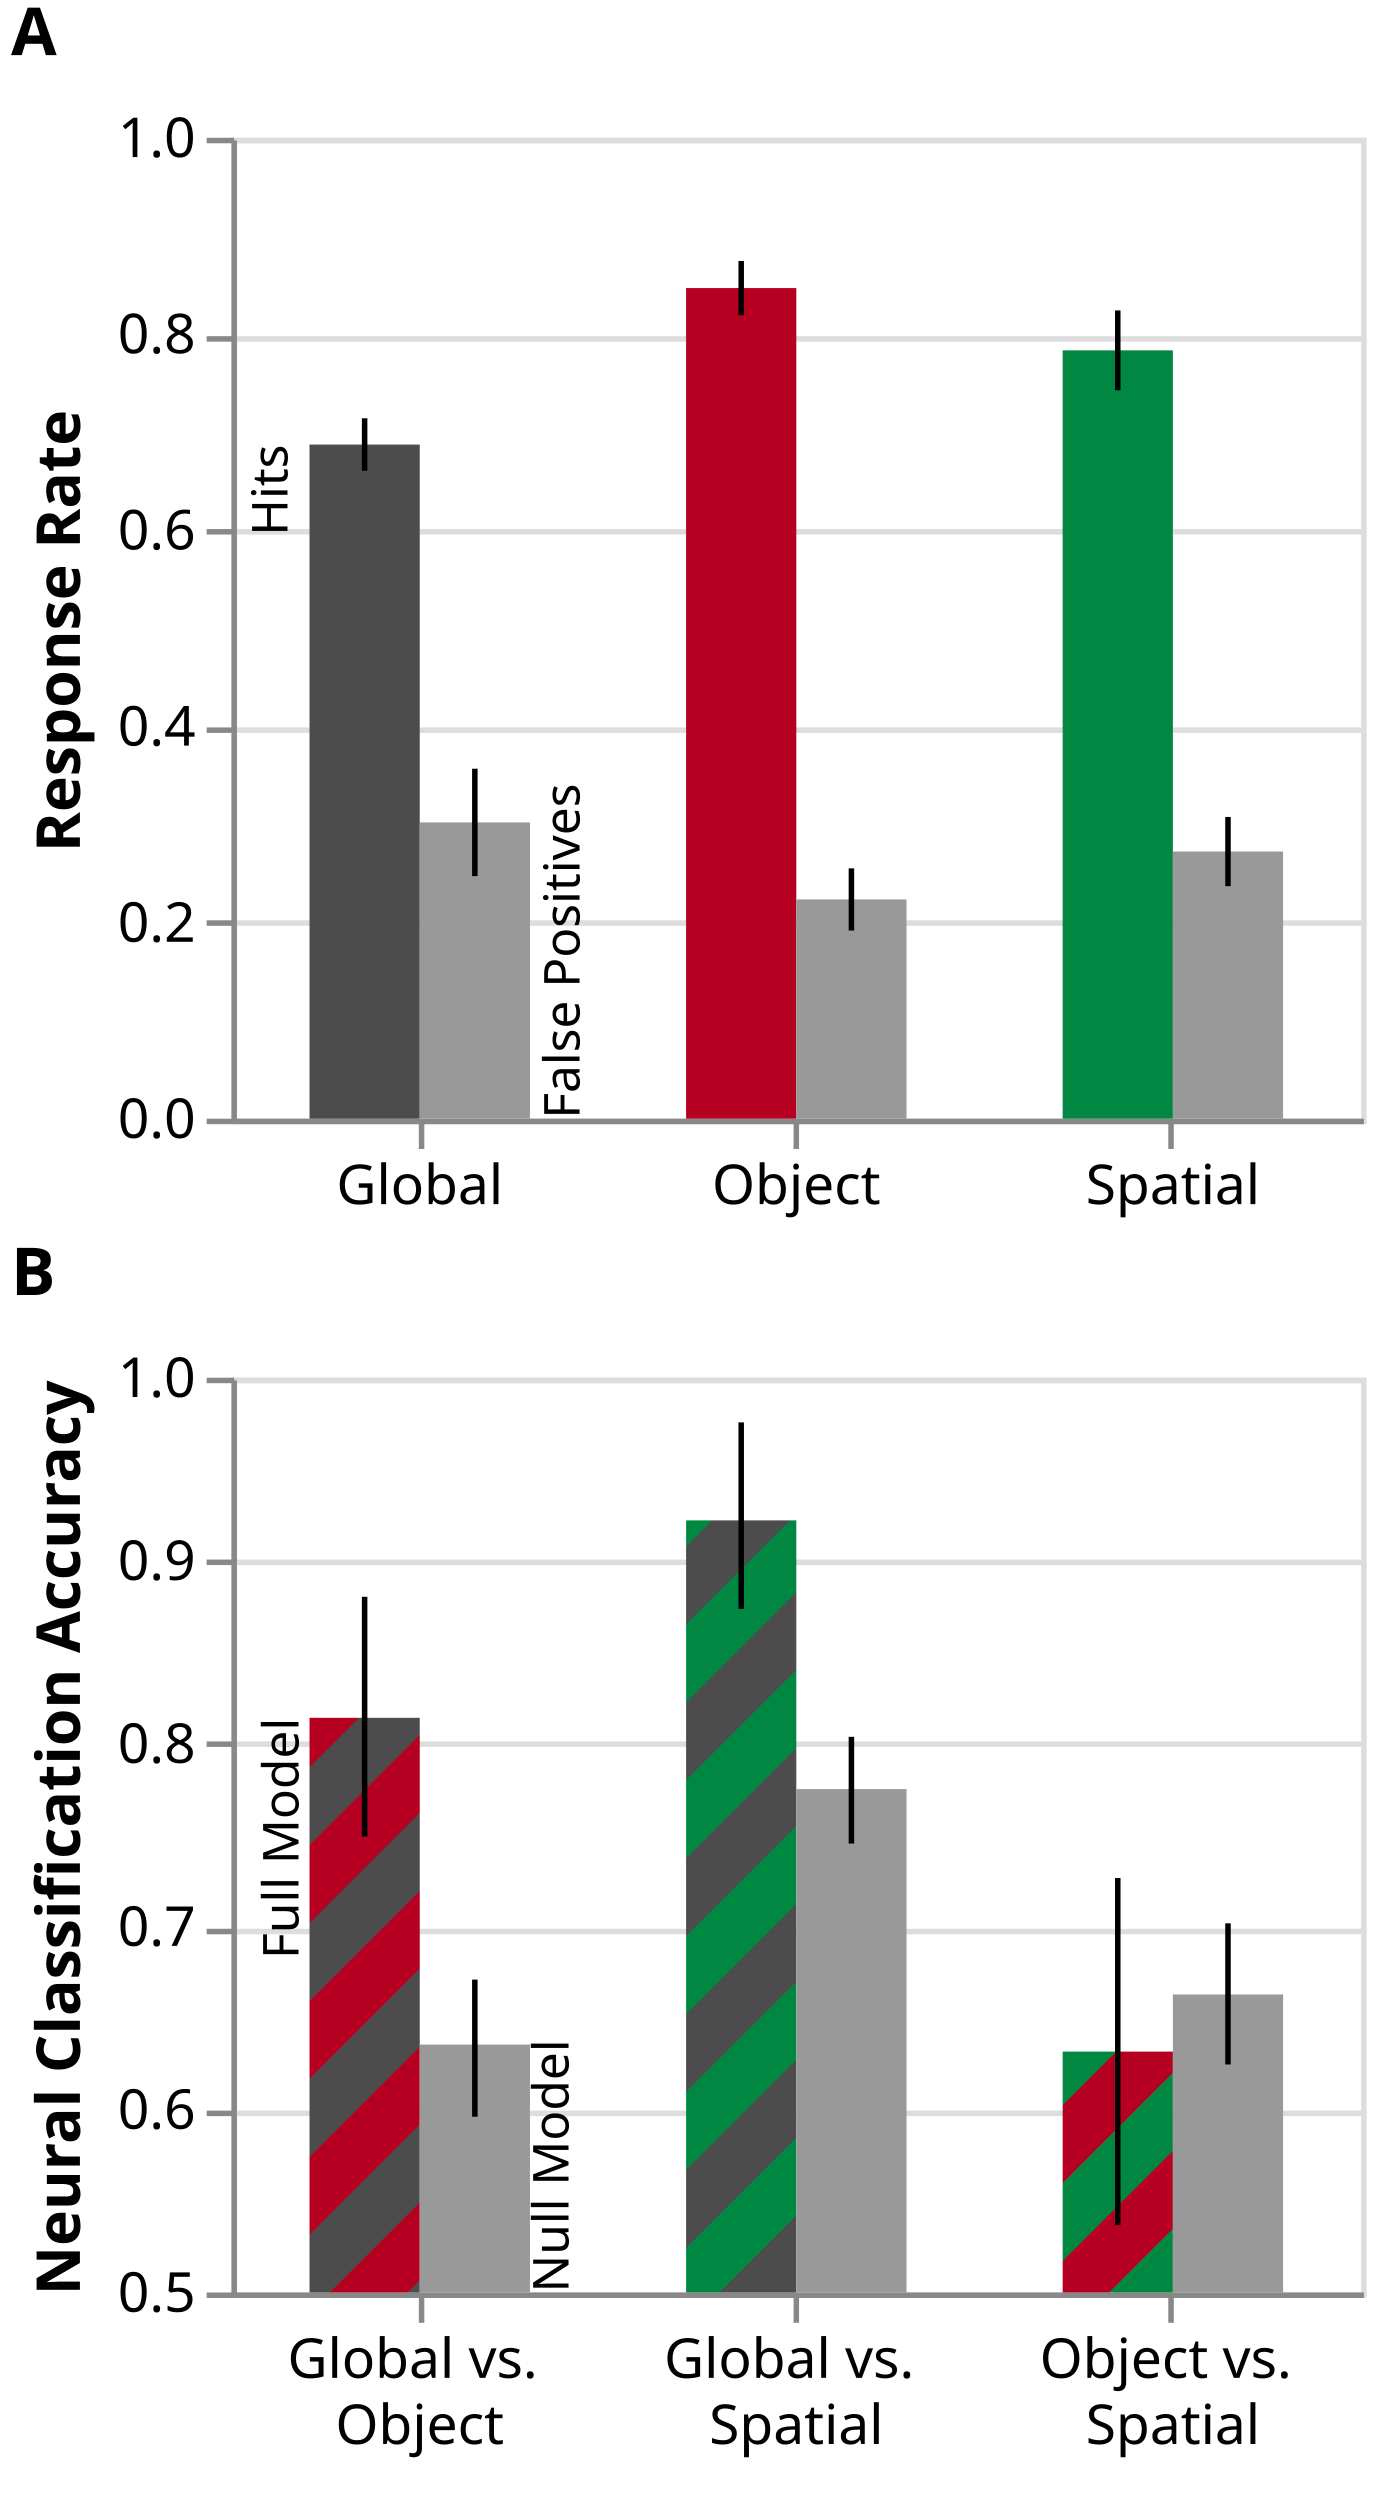
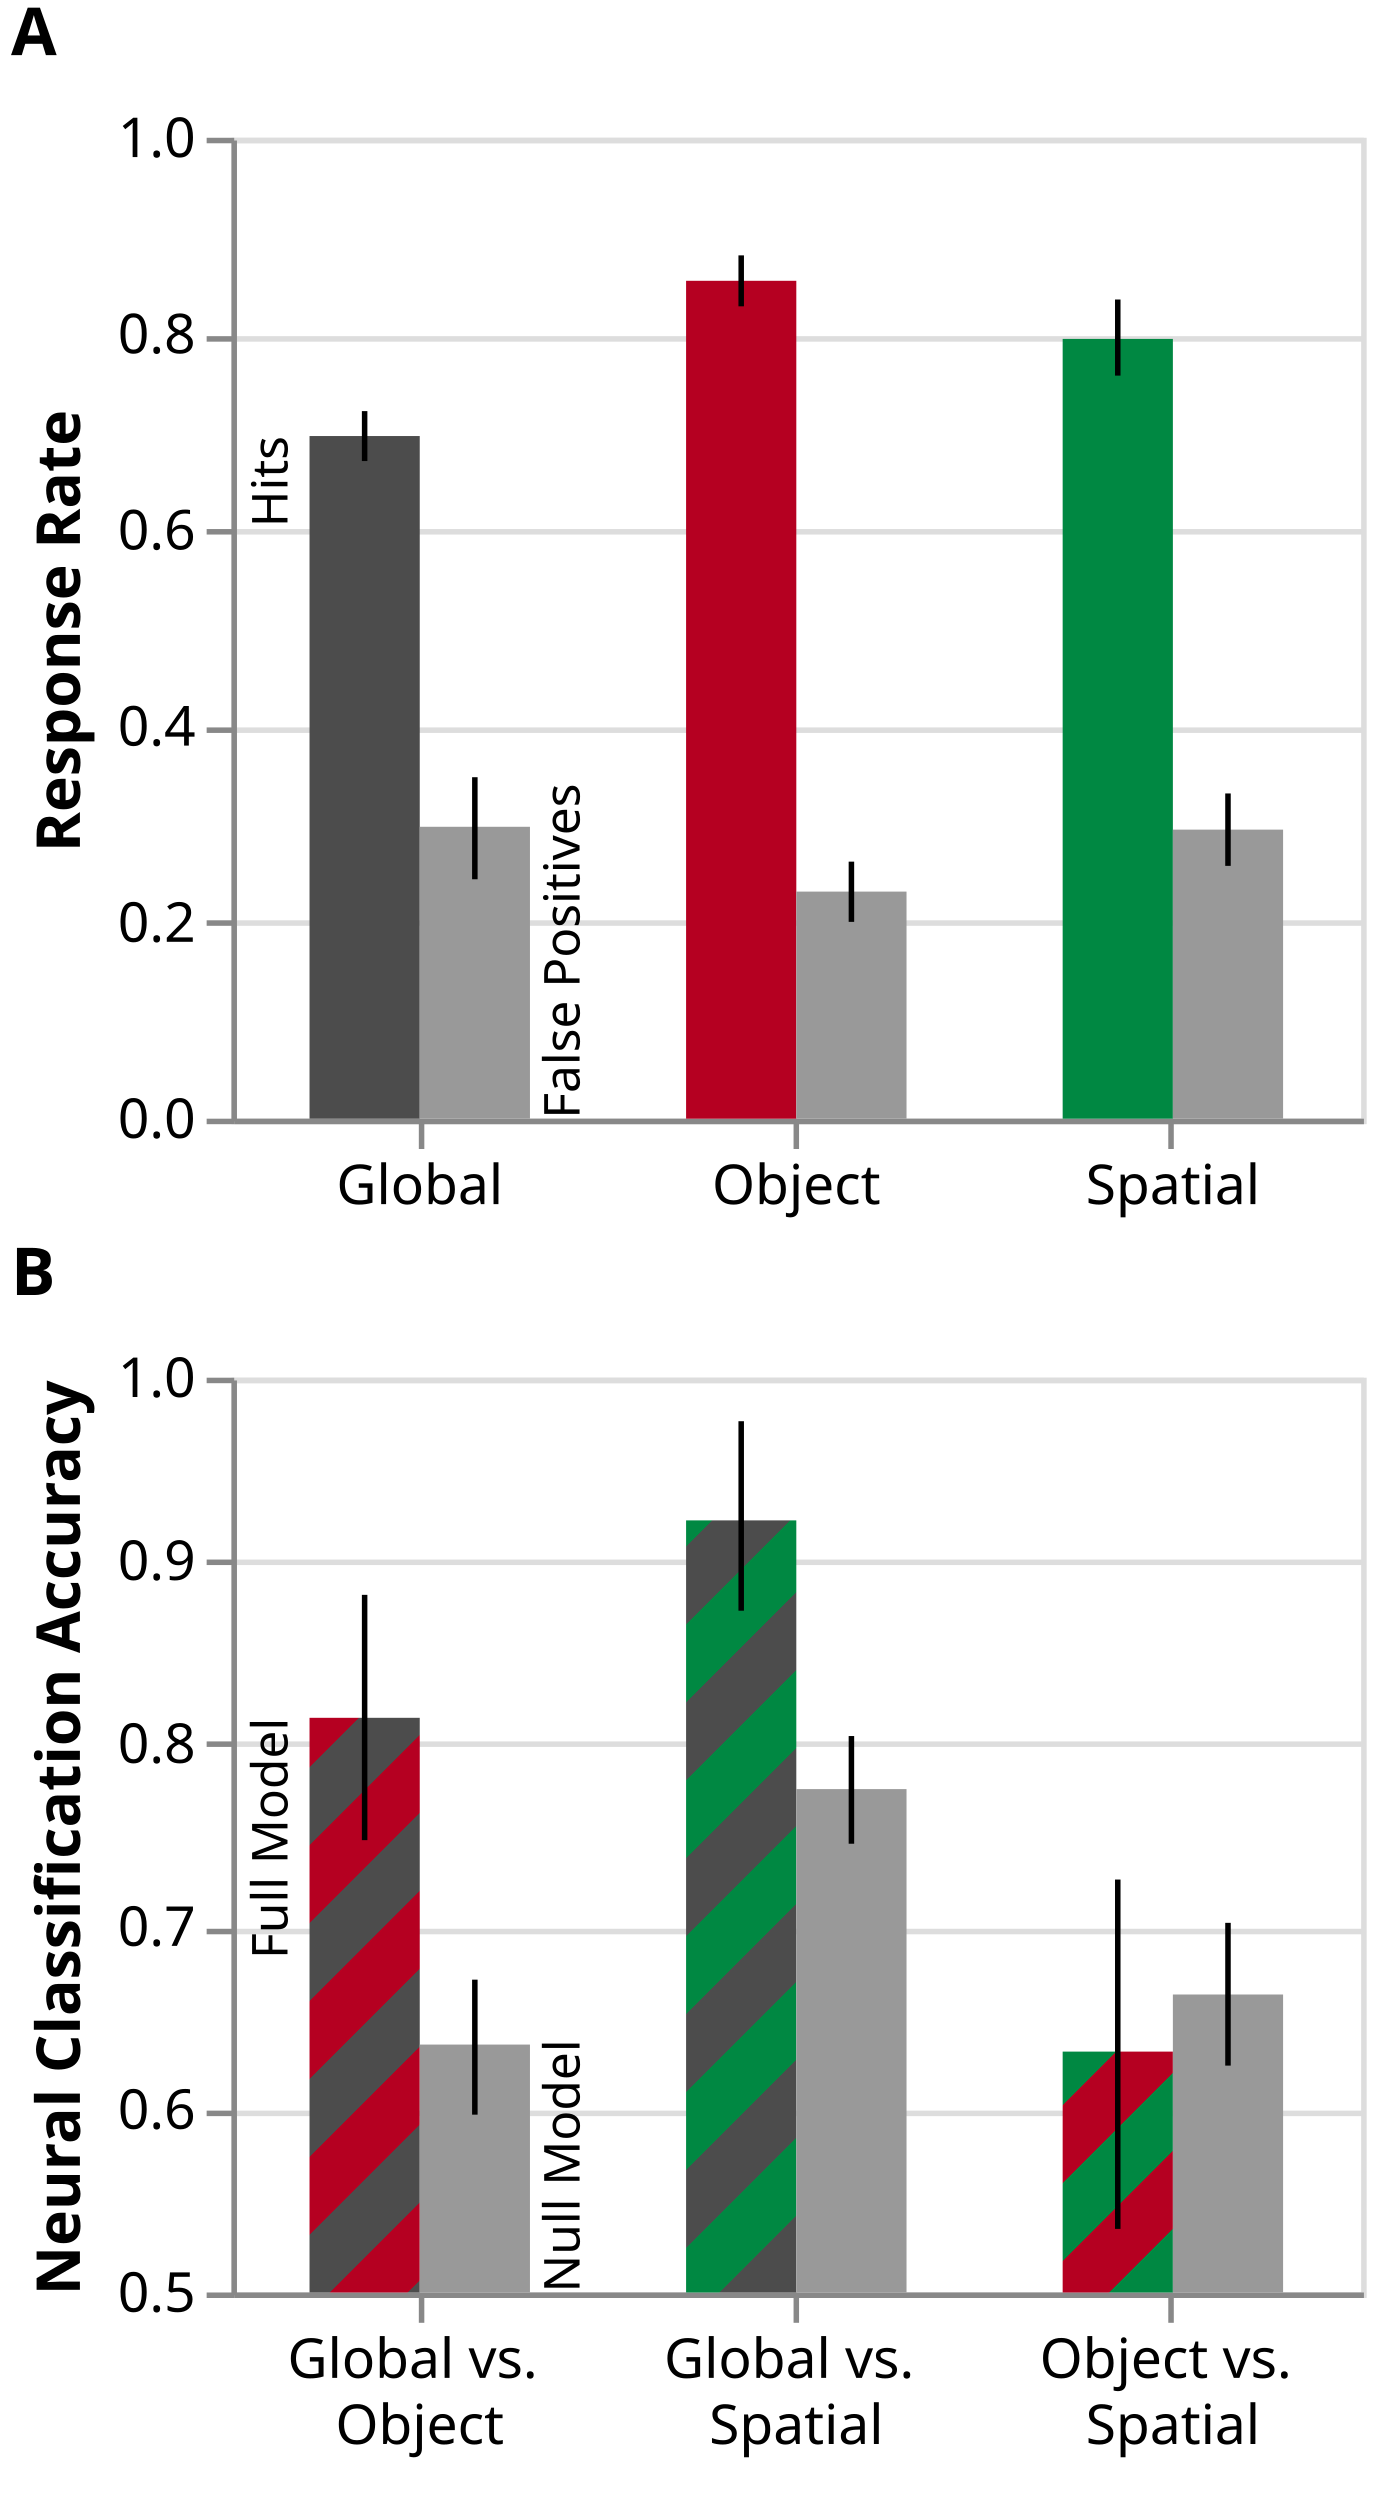
<svg xmlns="http://www.w3.org/2000/svg" version="1.1" width="89.0mm" viewBox="0 0 89.0mm 160.0mm" height="160.0mm">
  <g transform="translate(0, 0) scale(1.333) ">
    <g>
      <rect width="100%" height="100%" fill="white" />
    </g>
    <g transform="translate(0, 0) scale(1) ">
      <g class="marks" transform="translate(0, 15) scale(1) ">
        <rect width="252" height="210" fill="white" />
        <g fill="none" stroke-miterlimit="10" transform="translate(42,10)">
          <g class="mark-group role-frame root" role="graphics-object" aria-roledescription="group mark container">
            <g transform="translate(0,0)">
              <path class="background" aria-hidden="true" d="M0.5,0.5h205v178h-205Z" stroke="#ddd" />
              <g>
                <g class="mark-group role-axis" aria-hidden="true">
                  <g transform="translate(0.5,0.5)">
                    <path class="background" aria-hidden="true" d="M0,0h0v0h0Z" pointer-events="none" />
                    <g>
                      <g class="mark-rule role-axis-grid" pointer-events="none">
                        <line transform="translate(0,178)" x2="205" y2="0" stroke="#ddd" stroke-width="1" opacity="1" />
                        <line transform="translate(0,142)" x2="205" y2="0" stroke="#ddd" stroke-width="1" opacity="1" />
                        <line transform="translate(0,107)" x2="205" y2="0" stroke="#ddd" stroke-width="1" opacity="1" />
                        <line transform="translate(0,71)" x2="205" y2="0" stroke="#ddd" stroke-width="1" opacity="1" />
                        <line transform="translate(0,36)" x2="205" y2="0" stroke="#ddd" stroke-width="1" opacity="1" />
                        <line transform="translate(0,0)" x2="205" y2="0" stroke="#ddd" stroke-width="1" opacity="1" />
                      </g>
                    </g>
                    <path class="foreground" aria-hidden="true" d="" pointer-events="none" display="none" />
                  </g>
                </g>
                <g class="mark-group role-axis" role="graphics-symbol" aria-roledescription="axis" aria-label="X-axis for a discrete scale with 3 values: global, object, spatial">
                  <g transform="translate(0.5,178.5)">
                    <path class="background" aria-hidden="true" d="M0,0h0v0h0Z" pointer-events="none" />
                    <g>
                      <g class="mark-rule role-axis-tick" pointer-events="none">
                        <line transform="translate(34,0)" x2="0" y2="5" stroke="#888" stroke-width="1" opacity="1" />
                        <line transform="translate(102,0)" x2="0" y2="5" stroke="#888" stroke-width="1" opacity="1" />
                        <line transform="translate(170,0)" x2="0" y2="5" stroke="#888" stroke-width="1" opacity="1" />
                      </g>
                      <g class="mark-text role-axis-label" pointer-events="none">
                        <text text-anchor="middle" transform="translate(33.66667,15)" font-family="sans-serif" font-size="10px" fill="#000" opacity="1">Global</text>
                        <text text-anchor="middle" transform="translate(102,15)" font-family="sans-serif" font-size="10px" fill="#000" opacity="1">Object</text>
                        <text text-anchor="middle" transform="translate(170.3333,15)" font-family="sans-serif" font-size="10px" fill="#000" opacity="1">Spatial</text>
                      </g>
                      <g class="mark-rule role-axis-domain" pointer-events="none">
                        <line transform="translate(0,0)" x2="205" y2="0" stroke="#888" stroke-width="1" opacity="1" />
                      </g>
                    </g>
                    <path class="foreground" aria-hidden="true" d="" pointer-events="none" display="none" />
                  </g>
                </g>
                <g class="mark-group role-axis" role="graphics-symbol" aria-roledescription="axis" aria-label="Y-axis titled 'Response Rate' for a linear scale with values from 0.0 to 1.0">
                  <g transform="translate(0.5,0.5)">
                    <path class="background" aria-hidden="true" d="M0,0h0v0h0Z" pointer-events="none" />
                    <g>
                      <g class="mark-rule role-axis-tick" pointer-events="none">
                        <line transform="translate(0,178)" x2="-5" y2="0" stroke="#888" stroke-width="1" opacity="1" />
                        <line transform="translate(0,142)" x2="-5" y2="0" stroke="#888" stroke-width="1" opacity="1" />
                        <line transform="translate(0,107)" x2="-5" y2="0" stroke="#888" stroke-width="1" opacity="1" />
                        <line transform="translate(0,71)" x2="-5" y2="0" stroke="#888" stroke-width="1" opacity="1" />
                        <line transform="translate(0,36)" x2="-5" y2="0" stroke="#888" stroke-width="1" opacity="1" />
                        <line transform="translate(0,0)" x2="-5" y2="0" stroke="#888" stroke-width="1" opacity="1" />
                      </g>
                      <g class="mark-text role-axis-label" pointer-events="none">
                        <text text-anchor="end" transform="translate(-7,181)" font-family="sans-serif" font-size="10px" fill="#000" opacity="1">0.0</text>
                        <text text-anchor="end" transform="translate(-7,145.4)" font-family="sans-serif" font-size="10px" fill="#000" opacity="1">0.2</text>
                        <text text-anchor="end" transform="translate(-7,109.8)" font-family="sans-serif" font-size="10px" fill="#000" opacity="1">0.4</text>
                        <text text-anchor="end" transform="translate(-7,74.2)" font-family="sans-serif" font-size="10px" fill="#000" opacity="1">0.6</text>
                        <text text-anchor="end" transform="translate(-7,38.6)" font-family="sans-serif" font-size="10px" fill="#000" opacity="1">0.8</text>
                        <text text-anchor="end" transform="translate(-7,3)" font-family="sans-serif" font-size="10px" fill="#000" opacity="1">1.0</text>
                      </g>
                      <g class="mark-rule role-axis-domain" pointer-events="none">
                        <line transform="translate(0,178)" x2="0" y2="-178" stroke="#888" stroke-width="1" opacity="1" />
                      </g>
                      <g class="mark-text role-axis-title" pointer-events="none">
                        <text text-anchor="middle" transform="translate(-26,89) rotate(-90) translate(0,-2)" font-family="sans-serif" font-size="11px" font-weight="bold" fill="#000" opacity="1">Response Rate</text>
                      </g>
                    </g>
                    <path class="foreground" aria-hidden="true" d="" pointer-events="none" display="none" />
                  </g>
                </g>
                <g class="mark-rect role-mark layer_0_marks" role="graphics-object" aria-roledescription="rect mark container">
-                   <path aria-label=": global; Response Rate: 0.687244152047; condition: global" role="graphics-symbol" aria-roledescription="bar" d="M14.167,55.671h20v122.329h-20Z" fill="#4C4C4C" />
-                   <path aria-label=": spatial; Response Rate: 0.783274853801; condition: spatial" role="graphics-symbol" aria-roledescription="bar" d="M150.833,38.577h20v139.423h-20Z" fill="#008842" />
-                   <path aria-label=": object; Response Rate: 0.846783625731; condition: object" role="graphics-symbol" aria-roledescription="bar" d="M82.5,27.273h20v150.727h-20Z" fill="#B50021" />
+                   <path aria-label=": global; Response Rate: 0.695934139785; condition: global" role="graphics-symbol" aria-roledescription="bar" d="M14.167,54.124h20v123.876h-20Z" fill="#4C4C4C" />
+                   <path aria-label=": spatial; Response Rate: 0.794946236559; condition: spatial" role="graphics-symbol" aria-roledescription="bar" d="M150.833,36.5h20v141.5h-20Z" fill="#008842" />
+                   <path aria-label=": object; Response Rate: 0.854193548387; condition: object" role="graphics-symbol" aria-roledescription="bar" d="M82.5,25.954h20v152.046h-20Z" fill="#B50021" />
                </g>
                <g class="mark-rect role-mark layer_1_marks" role="graphics-object" aria-roledescription="rect mark container">
-                   <path aria-label=": global; pmean: 0.302046783626" role="graphics-symbol" aria-roledescription="bar" d="M34.167,124.236h20v53.764h-20Z" fill="#999999" />
-                   <path aria-label=": spatial; pmean: 0.272339181287" role="graphics-symbol" aria-roledescription="bar" d="M170.833,129.524h20v48.476h-20Z" fill="#999999" />
-                   <path aria-label=": object; pmean: 0.22350877193" role="graphics-symbol" aria-roledescription="bar" d="M102.5,138.215h20v39.785h-20Z" fill="#999999" />
+                   <path aria-label=": global; Mean of prop: 0.297580645161" role="graphics-symbol" aria-roledescription="bar" d="M34.167,125.031h20v52.969h-20Z" fill="#999999" />
+                   <path aria-label=": spatial; Mean of prop: 0.294677419355" role="graphics-symbol" aria-roledescription="bar" d="M170.833,125.547h20v52.453h-20Z" fill="#999999" />
+                   <path aria-label=": object; Mean of prop: 0.231505376344" role="graphics-symbol" aria-roledescription="bar" d="M102.5,136.792h20v41.208h-20Z" fill="#999999" />
                </g>
                <g class="mark-rule role-mark layer_2_marks" role="graphics-object" aria-roledescription="rule mark container">
-                   <line aria-label=": 0.714031880418; lower: 0.660456423676" role="graphics-symbol" aria-roledescription="rule mark" transform="translate(24.16667,50.90233)" x2="0" y2="9.536" stroke="black" />
-                   <line aria-label=": 0.823970654401; lower: 0.742579053201" role="graphics-symbol" aria-roledescription="rule mark" transform="translate(160.8333,31.33322)" x2="0" y2="14.488" stroke="black" />
-                   <line aria-label=": 0.874408444311; lower: 0.819158807151" role="graphics-symbol" aria-roledescription="rule mark" transform="translate(92.5,22.3553)" x2="0" y2="9.834" stroke="black" />
+                   <line aria-label=": 0.670430107527; upper: 0.721338205645" role="graphics-symbol" aria-roledescription="rule mark" transform="translate(24.16667,58.66344)" x2="0" y2="-9.062" stroke="black" />
+                   <line aria-label=": 0.757525537634; upper: 0.835107526882" role="graphics-symbol" aria-roledescription="rule mark" transform="translate(160.8333,43.16045)" x2="0" y2="-13.81" stroke="black" />
+                   <line aria-label=": 0.828172043011; upper: 0.880107526882" role="graphics-symbol" aria-roledescription="rule mark" transform="translate(92.5,30.58538)" x2="0" y2="-9.245" stroke="black" />
                </g>
                <g class="mark-rule role-mark layer_3_marks" role="graphics-object" aria-roledescription="rule mark container">
-                   <line aria-label=": 0.35678203728; lower: 0.247311529972" role="graphics-symbol" aria-roledescription="rule mark" transform="translate(44.16667,114.4928)" x2="0" y2="19.486" stroke="black" />
-                   <line aria-label=": 0.307611829123; lower: 0.23706653345" role="graphics-symbol" aria-roledescription="rule mark" transform="translate(180.8333,123.2451)" x2="0" y2="12.557" stroke="black" />
-                   <line aria-label=": 0.255187634981; lower: 0.191829908879" role="graphics-symbol" aria-roledescription="rule mark" transform="translate(112.5,132.5766)" x2="0" y2="11.278" stroke="black" />
+                   <line aria-label=": 0.24408266129; upper: 0.34811827957" role="graphics-symbol" aria-roledescription="rule mark" transform="translate(44.16667,134.5533)" x2="0" y2="-18.518" stroke="black" />
+                   <line aria-label=": 0.257740591398; upper: 0.331560483871" role="graphics-symbol" aria-roledescription="rule mark" transform="translate(180.8333,132.1222)" x2="0" y2="-13.14" stroke="black" />
+                   <line aria-label=": 0.200643817204; upper: 0.262043010753" role="graphics-symbol" aria-roledescription="rule mark" transform="translate(112.5,142.2854)" x2="0" y2="-10.929" stroke="black" />
                </g>
                <g class="mark-text role-mark layer_4_marks" role="graphics-object" aria-roledescription="text mark container">
-                   <text aria-label=": global; Mean of pmean: 0.687244152047" role="graphics-symbol" aria-roledescription="text mark" text-anchor="end" transform="translate(34.16667,55.67054) rotate(-90) translate(0,-24)" font-family="sans-serif" font-size="9px" fill="black">Hits</text>
+                   <text aria-label=": global; Mean of prop: 0.695934139785" role="graphics-symbol" aria-roledescription="text mark" text-anchor="end" transform="translate(34.16667,54.12372) rotate(-90) translate(0,-24)" font-family="sans-serif" font-size="9px" fill="black">Hits</text>
                </g>
                <g class="mark-text role-mark layer_5_marks" role="graphics-object" aria-roledescription="text mark container">
                  <text aria-label=": global" role="graphics-symbol" aria-roledescription="text mark" text-anchor="start" transform="translate(34.16667,178) rotate(-90) translate(0,29)" font-family="sans-serif" font-size="9px" fill="black">False Positives</text>
                </g>
              </g>
              <path class="foreground" aria-hidden="true" d="" display="none" />
            </g>
          </g>
        </g>
      </g>
      <text x="2" y="10" font-size="12" font-family="Verdana" font-weight="bold" letter-spacing="0" text-anchor="start" fill="black">A</text>
    </g>
    <g transform="translate(0, 225) scale(1) ">
      <g class="marks" transform="translate(0, 15) scale(1) ">
        <defs>
          <pattern id="mix2_3" x="0" y="0" width="20" height="20" patternUnits="userSpaceOnUse" patternTransform="rotate(45)">
            <rect x="0" y="0" width="10" height="20" style="stroke:none;         fill:#B50021;" />
            <rect x="10" y="0" width="10" height="20" style="stroke:none;         fill:#008842;" />
          </pattern>
          <pattern id="mix1_2" x="0" y="0" width="20" height="20" patternUnits="userSpaceOnUse" patternTransform="rotate(45)">
            <rect x="0" y="0" width="10" height="20" style="stroke:none;         fill:#4C4C4C;" />
            <rect x="10" y="0" width="10" height="20" style="stroke:none;         fill:#B50021;" />
          </pattern>
          <pattern id="mix1_3" x="0" y="0" width="20" height="20" patternUnits="userSpaceOnUse" patternTransform="rotate(45)">
            <rect x="0" y="0" width="10" height="20" style="stroke:none;         fill:#4C4C4C;" />
            <rect x="10" y="0" width="10" height="20" style="stroke:none;         fill:#008842;" />
          </pattern>
        </defs>
        <rect width="252" height="210" fill="white" />
        <g fill="none" stroke-miterlimit="10" transform="translate(42,10)">
          <g class="mark-group role-frame root" role="graphics-object" aria-roledescription="group mark container">
            <g transform="translate(0,0)">
              <path class="background" aria-hidden="true" d="M0.5,0.5h205v166h-205Z" stroke="#ddd" />
              <g>
                <g class="mark-group role-axis" aria-hidden="true">
                  <g transform="translate(0.5,0.5)">
                    <path class="background" aria-hidden="true" d="M0,0h0v0h0Z" pointer-events="none" />
                    <g>
                      <g class="mark-rule role-axis-grid" pointer-events="none">
                        <line transform="translate(0,166)" x2="205" y2="0" stroke="#ddd" stroke-width="1" opacity="1" />
                        <line transform="translate(0,133)" x2="205" y2="0" stroke="#ddd" stroke-width="1" opacity="1" />
                        <line transform="translate(0,100)" x2="205" y2="0" stroke="#ddd" stroke-width="1" opacity="1" />
                        <line transform="translate(0,66)" x2="205" y2="0" stroke="#ddd" stroke-width="1" opacity="1" />
                        <line transform="translate(0,33)" x2="205" y2="0" stroke="#ddd" stroke-width="1" opacity="1" />
                        <line transform="translate(0,0)" x2="205" y2="0" stroke="#ddd" stroke-width="1" opacity="1" />
                      </g>
                    </g>
                    <path class="foreground" aria-hidden="true" d="" pointer-events="none" display="none" />
                  </g>
                </g>
                <g class="mark-group role-axis" role="graphics-symbol" aria-roledescription="axis" aria-label="X-axis for a discrete scale with 3 values: Global vs.  Object, Global vs.  Spatial, Object vs.  Spatial">
                  <g transform="translate(0.5,166.5)">
                    <path class="background" aria-hidden="true" d="M0,0h0v0h0Z" pointer-events="none" />
                    <g>
                      <g class="mark-rule role-axis-tick" pointer-events="none">
                        <line transform="translate(34,0)" x2="0" y2="5" stroke="#888" stroke-width="1" opacity="1" />
                        <line transform="translate(102,0)" x2="0" y2="5" stroke="#888" stroke-width="1" opacity="1" />
                        <line transform="translate(170,0)" x2="0" y2="5" stroke="#888" stroke-width="1" opacity="1" />
                      </g>
                      <g class="mark-text role-axis-label" pointer-events="none">
                        <text text-anchor="middle" transform="translate(33.66667,15)" font-family="sans-serif" font-size="10px" fill="#000" opacity="1">
                          <tspan>Global vs.</tspan>
                          <tspan x="0" dy="12">Object</tspan>
                        </text>
                        <text text-anchor="middle" transform="translate(102,15)" font-family="sans-serif" font-size="10px" fill="#000" opacity="1">
                          <tspan>Global vs.</tspan>
                          <tspan x="0" dy="12">Spatial</tspan>
                        </text>
                        <text text-anchor="middle" transform="translate(170.3333,15)" font-family="sans-serif" font-size="10px" fill="#000" opacity="1">
                          <tspan>Object vs.</tspan>
                          <tspan x="0" dy="12">Spatial</tspan>
                        </text>
                      </g>
                      <g class="mark-rule role-axis-domain" pointer-events="none">
                        <line transform="translate(0,0)" x2="205" y2="0" stroke="#888" stroke-width="1" opacity="1" />
                      </g>
                    </g>
                    <path class="foreground" aria-hidden="true" d="" pointer-events="none" display="none" />
                  </g>
                </g>
                <g class="mark-group role-axis" role="graphics-symbol" aria-roledescription="axis" aria-label="Y-axis titled 'Neural Classification Accuracy' for a linear scale with values from 0.5 to 1.0">
                  <g transform="translate(0.5,0.5)">
                    <path class="background" aria-hidden="true" d="M0,0h0v0h0Z" pointer-events="none" />
                    <g>
                      <g class="mark-rule role-axis-tick" pointer-events="none">
                        <line transform="translate(0,166)" x2="-5" y2="0" stroke="#888" stroke-width="1" opacity="1" />
                        <line transform="translate(0,133)" x2="-5" y2="0" stroke="#888" stroke-width="1" opacity="1" />
                        <line transform="translate(0,100)" x2="-5" y2="0" stroke="#888" stroke-width="1" opacity="1" />
                        <line transform="translate(0,66)" x2="-5" y2="0" stroke="#888" stroke-width="1" opacity="1" />
                        <line transform="translate(0,33)" x2="-5" y2="0" stroke="#888" stroke-width="1" opacity="1" />
                        <line transform="translate(0,0)" x2="-5" y2="0" stroke="#888" stroke-width="1" opacity="1" />
                      </g>
                      <g class="mark-text role-axis-label" pointer-events="none">
                        <text text-anchor="end" transform="translate(-7,169)" font-family="sans-serif" font-size="10px" fill="#000" opacity="1">0.5</text>
                        <text text-anchor="end" transform="translate(-7,135.8)" font-family="sans-serif" font-size="10px" fill="#000" opacity="1">0.6</text>
                        <text text-anchor="end" transform="translate(-7,102.6)" font-family="sans-serif" font-size="10px" fill="#000" opacity="1">0.7</text>
                        <text text-anchor="end" transform="translate(-7,69.4)" font-family="sans-serif" font-size="10px" fill="#000" opacity="1">0.8</text>
                        <text text-anchor="end" transform="translate(-7,36.2)" font-family="sans-serif" font-size="10px" fill="#000" opacity="1">0.9</text>
                        <text text-anchor="end" transform="translate(-7,3)" font-family="sans-serif" font-size="10px" fill="#000" opacity="1">1.0</text>
                      </g>
                      <g class="mark-rule role-axis-domain" pointer-events="none">
                        <line transform="translate(0,166)" x2="0" y2="-166" stroke="#888" stroke-width="1" opacity="1" />
                      </g>
                      <g class="mark-text role-axis-title" pointer-events="none">
                        <text text-anchor="middle" transform="translate(-26,83) rotate(-90) translate(0,-2)" font-family="sans-serif" font-size="11px" font-weight="bold" fill="#000" opacity="1">Neural Classification Accuracy</text>
                      </g>
                    </g>
                    <path class="foreground" aria-hidden="true" d="" pointer-events="none" display="none" />
                  </g>
                </g>
                <g class="mark-rect role-mark layer_0_layer_0_marks" role="graphics-object" aria-roledescription="rect mark container">
                  <path aria-label=": Global vs.  Object; compname: Global vs.  Object; Neural Classification Accuracy: 0.814098386803" role="graphics-symbol" aria-roledescription="bar" d="M14.167,61.719h20v104.281h-20Z" fill="url(#mix1_2)" />
                  <path aria-label=": Global vs.  Spatial; compname: Global vs.  Spatial; Neural Classification Accuracy: 0.922009740096" role="graphics-symbol" aria-roledescription="bar" d="M82.5,25.893h20v140.107h-20Z" fill="url(#mix1_3)" />
                  <path aria-label=": Object vs.  Spatial; compname: Object vs.  Spatial; Neural Classification Accuracy: 0.631656728854" role="graphics-symbol" aria-roledescription="bar" d="M150.833,122.29h20v43.71h-20Z" fill="url(#mix2_3)" />
                </g>
                <g class="mark-rect role-mark layer_0_layer_1_marks" role="graphics-object" aria-roledescription="rect mark container">
                  <path aria-label=": Global vs.  Object; Neural Classification Accuracy: 0.635503061249" role="graphics-symbol" aria-roledescription="bar" d="M34.167,121.013h20v44.987h-20Z" fill="#999999" />
                  <path aria-label=": Global vs.  Spatial; Neural Classification Accuracy: 0.775131199108" role="graphics-symbol" aria-roledescription="bar" d="M102.5,74.656h20v91.344h-20Z" fill="#999999" />
                  <path aria-label=": Object vs.  Spatial; Neural Classification Accuracy: 0.662871713854" role="graphics-symbol" aria-roledescription="bar" d="M170.833,111.927h20v54.073h-20Z" fill="#999999" />
                </g>
                <g class="mark-rule role-mark layer_0_layer_2_marks" role="graphics-object" aria-roledescription="rule mark container">
-                   <line aria-label=": Global vs.  Object; upper: 0.880250337301; Neural Classification Accuracy: 0.749231703646" role="graphics-symbol" aria-roledescription="rule mark" transform="translate(24.16667,83.25507)" x2="0" y2="-43.498" stroke="black" />
-                   <line aria-label=": Global vs.  Spatial; upper: 0.975572924045; Neural Classification Accuracy: 0.873657751325" role="graphics-symbol" aria-roledescription="rule mark" transform="translate(92.5,41.94563)" x2="0" y2="-33.836" stroke="black" />
-                   <line aria-label=": Object vs.  Spatial; upper: 0.72654615511; Neural Classification Accuracy: 0.536891053977" role="graphics-symbol" aria-roledescription="rule mark" transform="translate(160.8333,153.7522)" x2="0" y2="-62.965" stroke="black" />
+                   <line aria-label=": Global vs.  Object; upper: 0.88130780454; Neural Classification Accuracy: 0.747233591543" role="graphics-symbol" aria-roledescription="rule mark" transform="translate(24.16667,83.91845)" x2="0" y2="-44.513" stroke="black" />
+                   <line aria-label=": Global vs.  Spatial; upper: 0.976214077567; Neural Classification Accuracy: 0.872637969818" role="graphics-symbol" aria-roledescription="rule mark" transform="translate(92.5,42.28419)" x2="0" y2="-34.387" stroke="black" />
+                   <line aria-label=": Object vs.  Spatial; upper: 0.725696193002; Neural Classification Accuracy: 0.534754087582" role="graphics-symbol" aria-roledescription="rule mark" transform="translate(160.8333,154.4616)" x2="0" y2="-63.393" stroke="black" />
                </g>
                <g class="mark-rule role-mark layer_0_layer_3_marks" role="graphics-object" aria-roledescription="rule mark container">
-                   <line aria-label=": Global vs.  Object; nullupper: 0.671015777084; Neural Classification Accuracy: 0.596065002935" role="graphics-symbol" aria-roledescription="rule mark" transform="translate(44.16667,134.1064)" x2="0" y2="-24.884" stroke="black" />
-                   <line aria-label=": Global vs.  Spatial; nullupper: 0.803706104936; Neural Classification Accuracy: 0.745365671094" role="graphics-symbol" aria-roledescription="rule mark" transform="translate(112.5,84.5386)" x2="0" y2="-19.369" stroke="black" />
-                   <line aria-label=": Object vs.  Spatial; nullupper: 0.701768703551; Neural Classification Accuracy: 0.624624301221" role="graphics-symbol" aria-roledescription="rule mark" transform="translate(180.8333,124.6247)" x2="0" y2="-25.612" stroke="black" />
+                   <line aria-label=": Global vs.  Object; nullupper: 0.670981970129; Neural Classification Accuracy: 0.597194252963" role="graphics-symbol" aria-roledescription="rule mark" transform="translate(44.16667,133.7315)" x2="0" y2="-24.498" stroke="black" />
+                   <line aria-label=": Global vs.  Spatial; nullupper: 0.804135802142; Neural Classification Accuracy: 0.745278412057" role="graphics-symbol" aria-roledescription="rule mark" transform="translate(112.5,84.56757)" x2="0" y2="-19.541" stroke="black" />
+                   <line aria-label=": Object vs.  Spatial; nullupper: 0.702036495107; Neural Classification Accuracy: 0.624003855804" role="graphics-symbol" aria-roledescription="rule mark" transform="translate(180.8333,124.8307)" x2="0" y2="-25.907" stroke="black" />
                </g>
                <g class="mark-text role-mark layer_1_marks" role="graphics-object" aria-roledescription="text mark container">
-                   <text aria-label=": Global vs.  Object; Mean of correct: 0.814098386803" role="graphics-symbol" aria-roledescription="text mark" text-anchor="end" transform="translate(34.16667,61.71934) rotate(-90) translate(0,-22)" font-family="sans-serif" font-size="9px" fill="black">Full Model</text>
+                   <text aria-label=": Global vs.  Object; Mean of correct: 0.814098386803" role="graphics-symbol" aria-roledescription="text mark" text-anchor="end" transform="translate(34.16667,61.71934) rotate(-90) translate(0,-24)" font-family="sans-serif" font-size="9px" fill="black">Full Model</text>
                </g>
                <g class="mark-text role-mark layer_2_marks" role="graphics-object" aria-roledescription="text mark container">
-                   <text aria-label=": Global vs.  Object" role="graphics-symbol" aria-roledescription="text mark" text-anchor="start" transform="translate(34.16667,166) rotate(-90) translate(0,27)" font-family="sans-serif" font-size="9px" fill="black">Null Model</text>
+                   <text aria-label=": Global vs.  Object" role="graphics-symbol" aria-roledescription="text mark" text-anchor="start" transform="translate(34.16667,166) rotate(-90) translate(0,29)" font-family="sans-serif" font-size="9px" fill="black">Null Model</text>
                </g>
              </g>
              <path class="foreground" aria-hidden="true" d="" display="none" />
            </g>
          </g>
        </g>
      </g>
      <text x="2" y="10" font-size="12" font-family="Verdana" font-weight="bold" letter-spacing="0" text-anchor="start" fill="black">B</text>
    </g>
  </g>
</svg>
